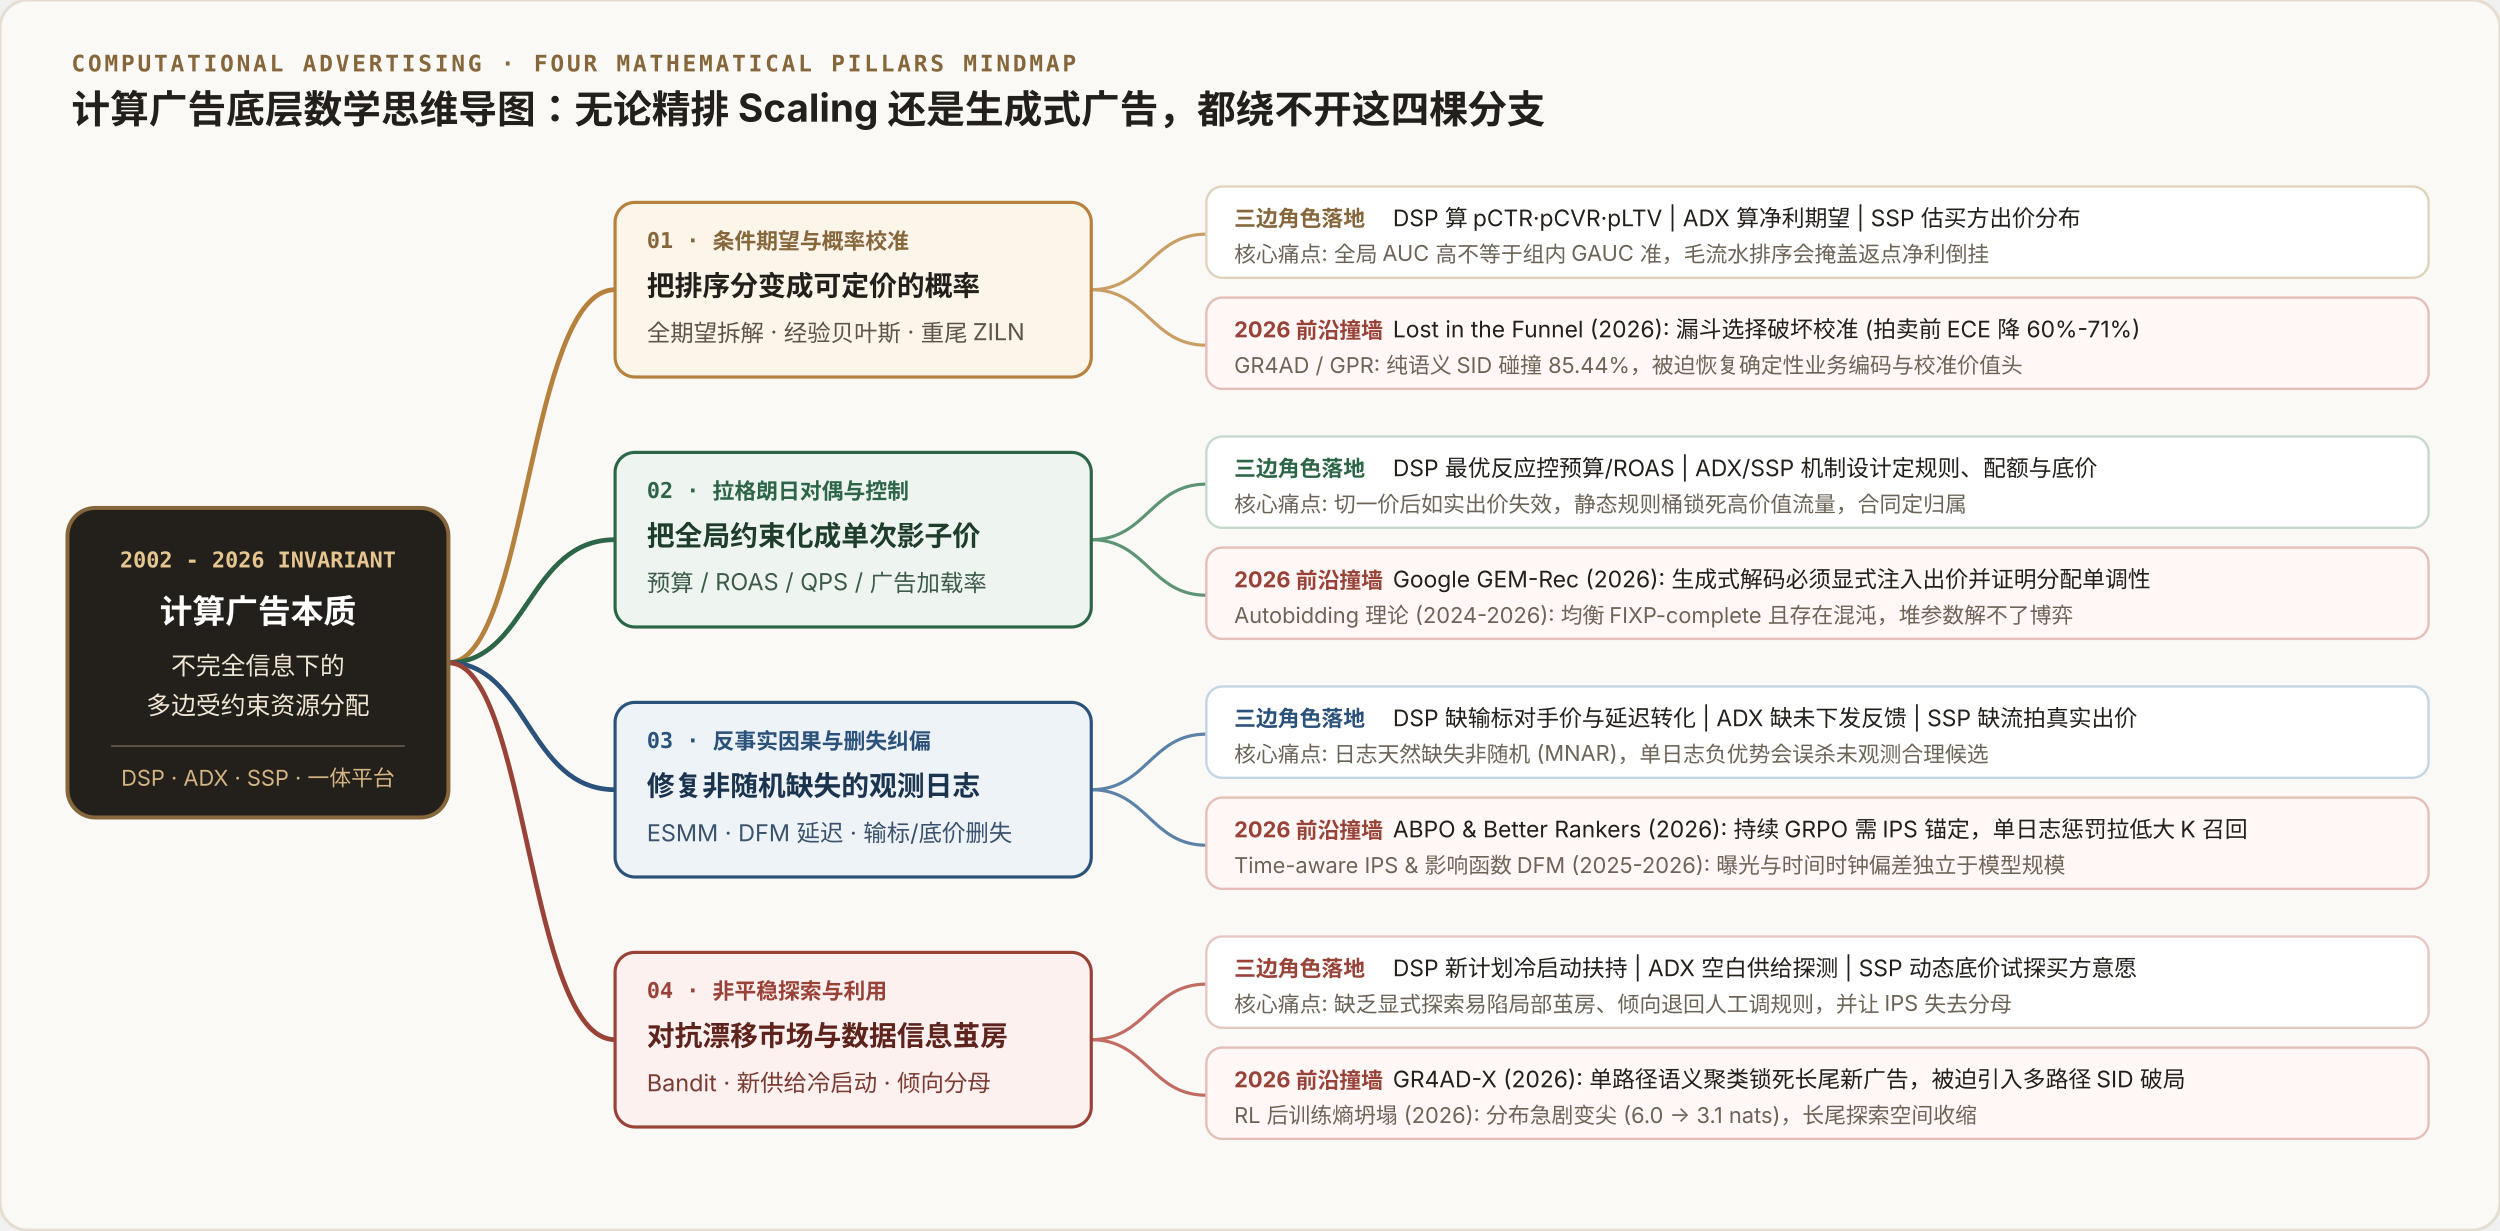
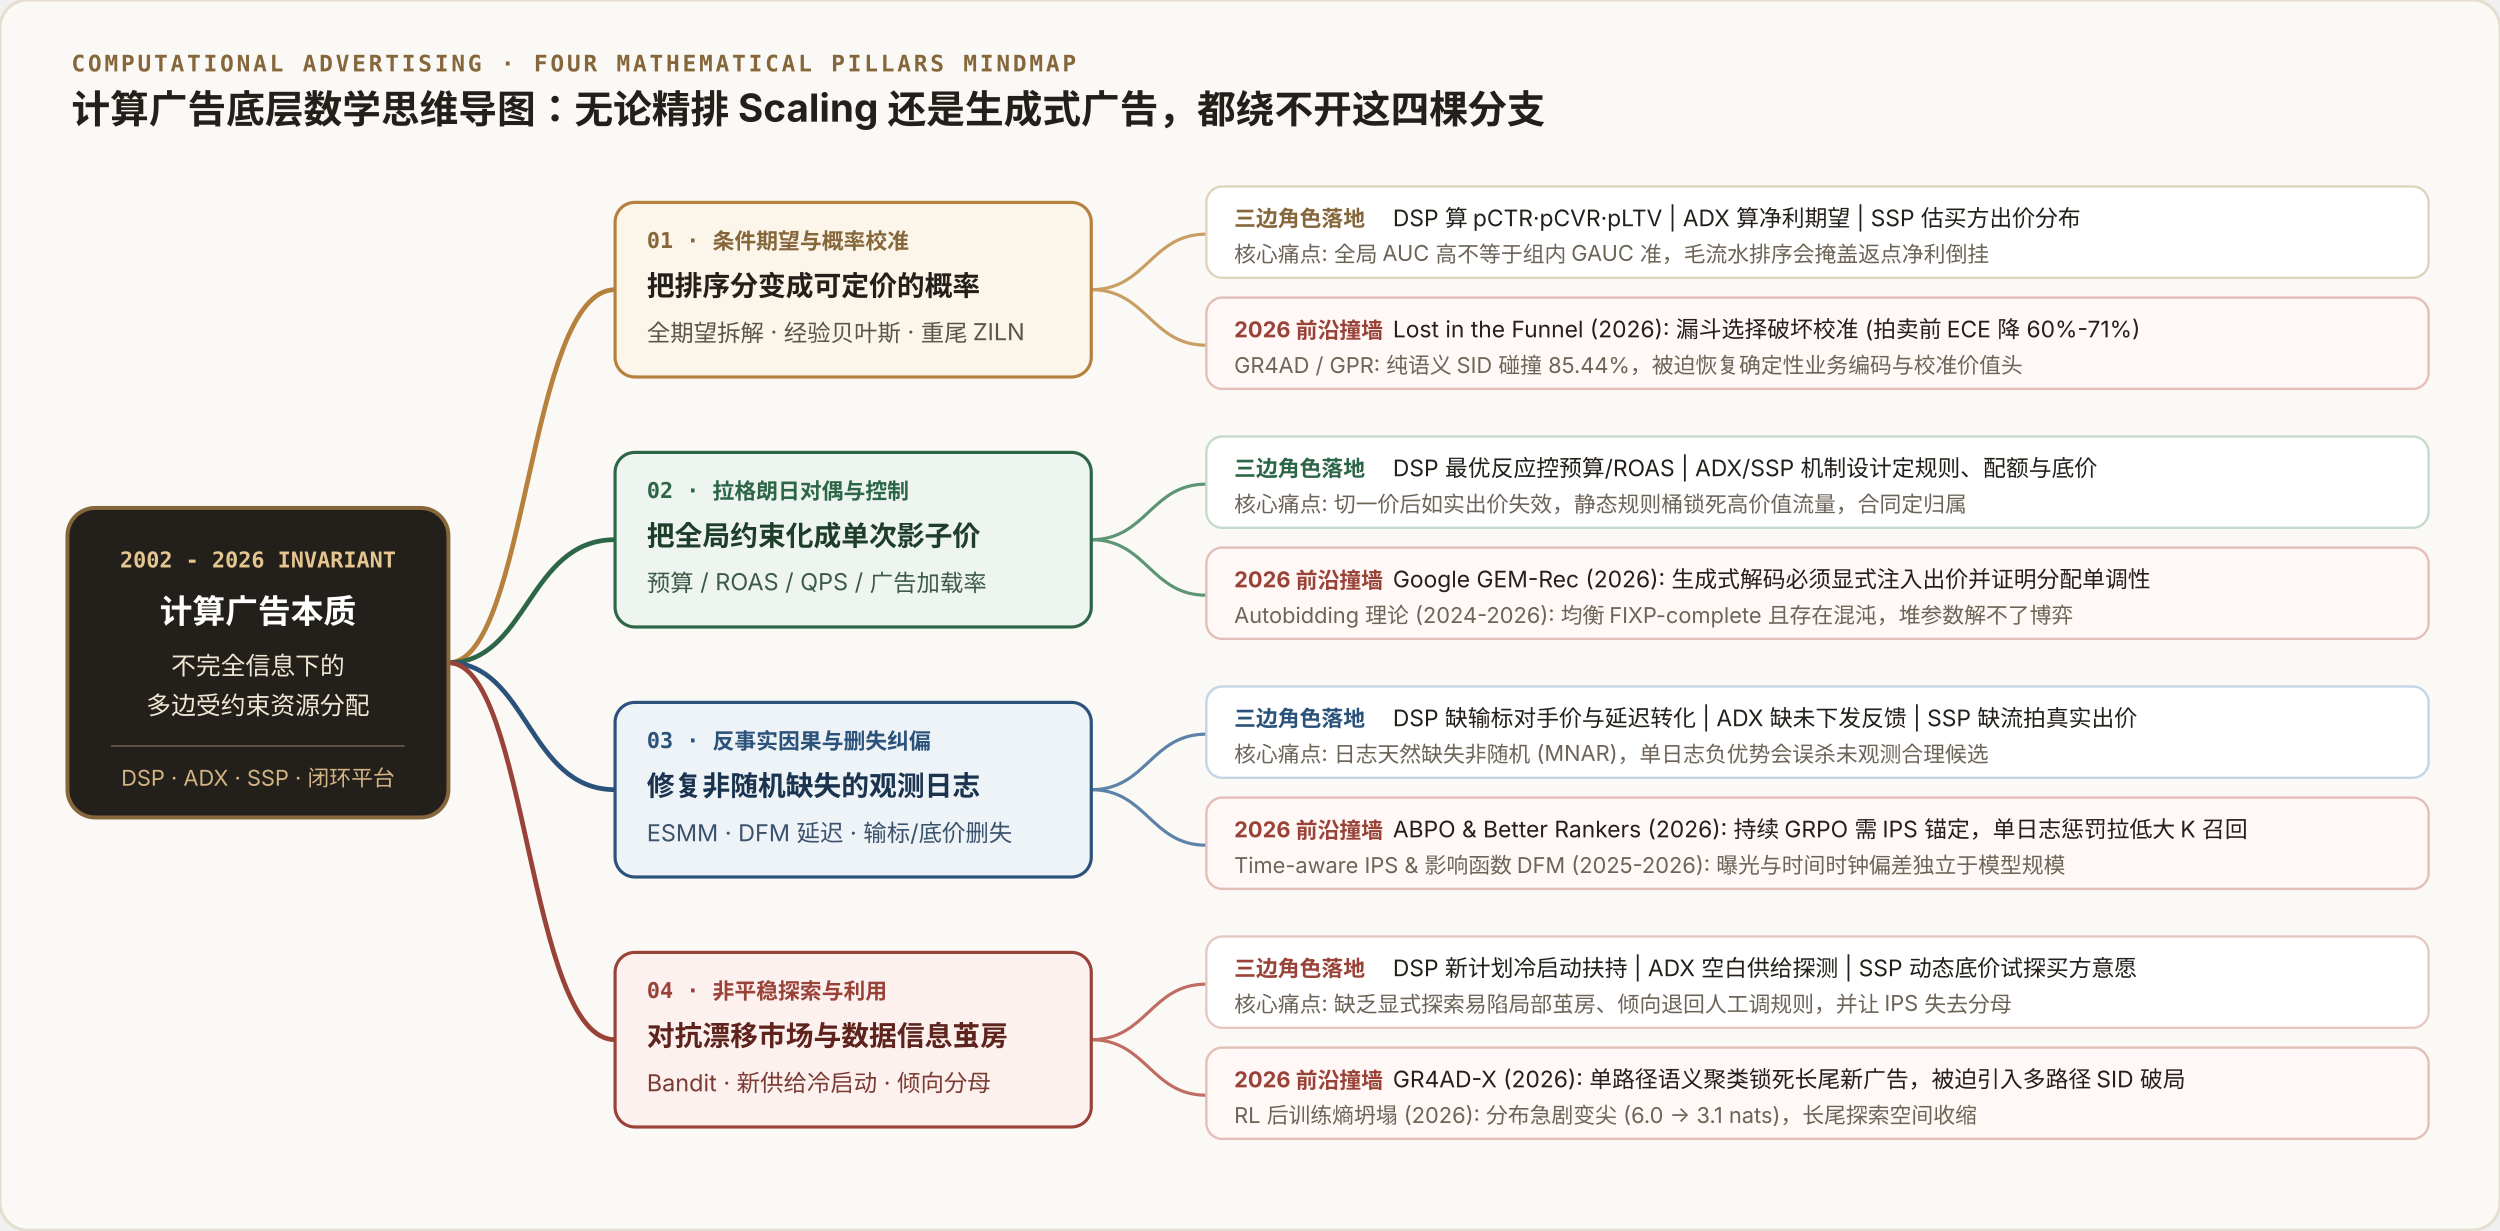
<svg xmlns="http://www.w3.org/2000/svg" viewBox="0 0 1260 620" width="1260" height="620" role="img" aria-label="计算广告底层四大数学支柱全景思维导图：从历史主线、三边生态到 2026 Scaling 与生成式广告的映射">
  <rect width="1260" height="620" rx="14" fill="#fbf9f5" stroke="#e4ddd0" stroke-width="1.5" />
  <text x="36" y="36" fill="#86663b" font-size="11.5" font-weight="700" letter-spacing="1.4" font-family="ui-monospace, SFMono-Regular, Menlo, monospace">COMPUTATIONAL ADVERTISING · FOUR MATHEMATICAL PILLARS MINDMAP</text>
  <text x="36" y="62" fill="#231f1a" font-size="19.5" font-weight="700" font-family="system-ui, -apple-system, 'PingFang SC', sans-serif">计算广告底层数学思维导图：无论精排 Scaling 还是生成式广告，都绕不开这四棵分支</text>
  <g fill="none" stroke-width="2.4" stroke-linecap="round">
    <path d="M 226 334 C 266 334, 266 146, 310 146" stroke="#b5813d" />
    <path d="M 226 334 C 266 334, 266 272, 310 272" stroke="#2d6647" />
    <path d="M 226 334 C 266 334, 266 398, 310 398" stroke="#2b527a" />
    <path d="M 226 334 C 266 334, 266 524, 310 524" stroke="#994238" />
  </g>
  <g fill="none" stroke-width="1.6" stroke-linecap="round">
    <path d="M 550 146 C 578 146, 580 118, 608 118" stroke="#c89e64" />
    <path d="M 550 146 C 578 146, 580 174, 608 174" stroke="#c89e64" />
    <path d="M 550 272 C 578 272, 580 244, 608 244" stroke="#5d9474" />
    <path d="M 550 272 C 578 272, 580 300, 608 300" stroke="#5d9474" />
    <path d="M 550 398 C 578 398, 580 370, 608 370" stroke="#5c82a8" />
    <path d="M 550 398 C 578 398, 580 426, 608 426" stroke="#5c82a8" />
    <path d="M 550 524 C 578 524, 580 496, 608 496" stroke="#c06c62" />
    <path d="M 550 524 C 578 524, 580 552, 608 552" stroke="#c06c62" />
  </g>
  <g font-family="system-ui, -apple-system, 'PingFang SC', sans-serif">
    <rect x="34" y="256" width="192" height="156" rx="14" fill="#231f1a" stroke="#86663b" stroke-width="2" />
    <text x="130" y="286" text-anchor="middle" fill="#e5c590" font-size="11" font-weight="700" font-family="ui-monospace, monospace">2002 - 2026 INVARIANT</text>
    <text x="130" y="314" text-anchor="middle" fill="#ffffff" font-size="16.5" font-weight="700">计算广告本质</text>
    <text x="130" y="340" text-anchor="middle" fill="#efe6d5" font-size="12.5">不完全信息下的</text>
    <text x="130" y="360" text-anchor="middle" fill="#efe6d5" font-size="12.5">多边受约束资源分配</text>
    <line x1="56" y1="376" x2="204" y2="376" stroke="#5c5144" stroke-width="1" />
-     <text x="130" y="396" text-anchor="middle" fill="#d3b482" font-size="11">DSP · ADX · SSP · 一体平台</text>
+     <text x="130" y="396" text-anchor="middle" fill="#d3b482" font-size="11">DSP · ADX · SSP · 闭环平台</text>
  </g>
  <g font-family="system-ui, -apple-system, 'PingFang SC', sans-serif">
    <rect x="310" y="102" width="240" height="88" rx="10" fill="#fcf5ea" stroke="#b5813d" stroke-width="1.6" />
    <text x="326" y="125" fill="#86663b" font-size="11" font-weight="700" font-family="ui-monospace, monospace">01 · 条件期望与概率校准</text>
    <text x="326" y="149" fill="#231f1a" font-size="14" font-weight="700">把排序分变成可定价的概率</text>
    <text x="326" y="172" fill="#5b5449" font-size="11.8">全期望拆解 · 经验贝叶斯 · 重尾 ZILN</text>
    <rect x="310" y="228" width="240" height="88" rx="10" fill="#eef5f0" stroke="#2d6647" stroke-width="1.6" />
    <text x="326" y="251" fill="#2d6647" font-size="11" font-weight="700" font-family="ui-monospace, monospace">02 · 拉格朗日对偶与控制</text>
    <text x="326" y="275" fill="#1e3d2b" font-size="14" font-weight="700">把全局约束化成单次影子价</text>
    <text x="326" y="298" fill="#3c5a47" font-size="11.8">预算 / ROAS / QPS / 广告加载率</text>
    <rect x="310" y="354" width="240" height="88" rx="10" fill="#eef3f8" stroke="#2b527a" stroke-width="1.6" />
    <text x="326" y="377" fill="#2b527a" font-size="11" font-weight="700" font-family="ui-monospace, monospace">03 · 反事实因果与删失纠偏</text>
    <text x="326" y="401" fill="#1a344f" font-size="14" font-weight="700">修复非随机缺失的观测日志</text>
    <text x="326" y="424" fill="#3a526c" font-size="11.8">ESMM · DFM 延迟 · 输标/底价删失</text>
    <rect x="310" y="480" width="240" height="88" rx="10" fill="#fdf1ef" stroke="#994238" stroke-width="1.6" />
    <text x="326" y="503" fill="#994238" font-size="11" font-weight="700" font-family="ui-monospace, monospace">04 · 非平稳探索与利用</text>
    <text x="326" y="527" fill="#5e231c" font-size="14" font-weight="700">对抗漂移市场与数据信息茧房</text>
    <text x="326" y="550" fill="#7a3b33" font-size="11.8">Bandit · 新供给冷启动 · 倾向分母</text>
  </g>
  <g font-family="system-ui, -apple-system, 'PingFang SC', sans-serif">
    <rect x="608" y="94" width="616" height="46" rx="8" fill="#ffffff" stroke="#dfd3be" stroke-width="1.2" />
    <text x="622" y="114" fill="#86663b" font-size="11" font-weight="700">三边角色落地</text>
    <text x="702" y="114" fill="#231f1a" font-size="11.5">DSP 算 pCTR·pCVR·pLTV | ADX 算净利期望 | SSP 估买方出价分布</text>
    <text x="622" y="132" fill="#6d6458" font-size="11">核心痛点: 全局 AUC 高不等于组内 GAUC 准，毛流水排序会掩盖返点净利倒挂</text>
    <rect x="608" y="150" width="616" height="46" rx="8" fill="#fff8f6" stroke="#e4beb8" stroke-width="1.2" />
    <text x="622" y="170" fill="#994238" font-size="11" font-weight="700">2026 前沿撞墙</text>
    <text x="702" y="170" fill="#231f1a" font-size="11.5">Lost in the Funnel (2026): 漏斗选择破坏校准 (拍卖前 ECE 降 60%-71%)</text>
    <text x="622" y="188" fill="#6d6458" font-size="11">GR4AD / GPR: 纯语义 SID 碰撞 85.44%，被迫恢复确定性业务编码与校准价值头</text>
    <rect x="608" y="220" width="616" height="46" rx="8" fill="#ffffff" stroke="#c5dacd" stroke-width="1.2" />
    <text x="622" y="240" fill="#2d6647" font-size="11" font-weight="700">三边角色落地</text>
    <text x="702" y="240" fill="#231f1a" font-size="11.5">DSP 最优反应控预算/ROAS | ADX/SSP 机制设计定规则、配额与底价</text>
    <text x="622" y="258" fill="#6d6458" font-size="11">核心痛点: 切一价后如实出价失效，静态规则桶锁死高价值流量，合同定归属</text>
    <rect x="608" y="276" width="616" height="46" rx="8" fill="#fff8f6" stroke="#e4beb8" stroke-width="1.2" />
    <text x="622" y="296" fill="#994238" font-size="11" font-weight="700">2026 前沿撞墙</text>
    <text x="702" y="296" fill="#231f1a" font-size="11.5">Google GEM-Rec (2026): 生成式解码必须显式注入出价并证明分配单调性</text>
    <text x="622" y="314" fill="#6d6458" font-size="11">Autobidding 理论 (2024-2026): 均衡 FIXP-complete 且存在混沌，堆参数解不了博弈</text>
    <rect x="608" y="346" width="616" height="46" rx="8" fill="#ffffff" stroke="#c3d4e6" stroke-width="1.2" />
    <text x="622" y="366" fill="#2b527a" font-size="11" font-weight="700">三边角色落地</text>
    <text x="702" y="366" fill="#231f1a" font-size="11.5">DSP 缺输标对手价与延迟转化 | ADX 缺未下发反馈 | SSP 缺流拍真实出价</text>
    <text x="622" y="384" fill="#6d6458" font-size="11">核心痛点: 日志天然缺失非随机 (MNAR)，单日志负优势会误杀未观测合理候选</text>
    <rect x="608" y="402" width="616" height="46" rx="8" fill="#fff8f6" stroke="#e4beb8" stroke-width="1.2" />
    <text x="622" y="422" fill="#994238" font-size="11" font-weight="700">2026 前沿撞墙</text>
    <text x="702" y="422" fill="#231f1a" font-size="11.5">ABPO &amp; Better Rankers (2026): 持续 GRPO 需 IPS 锚定，单日志惩罚拉低大 K 召回</text>
    <text x="622" y="440" fill="#6d6458" font-size="11">Time-aware IPS &amp; 影响函数 DFM (2025-2026): 曝光与时间时钟偏差独立于模型规模</text>
    <rect x="608" y="472" width="616" height="46" rx="8" fill="#ffffff" stroke="#e6c8c3" stroke-width="1.2" />
    <text x="622" y="492" fill="#994238" font-size="11" font-weight="700">三边角色落地</text>
    <text x="702" y="492" fill="#231f1a" font-size="11.5">DSP 新计划冷启动扶持 | ADX 空白供给探测 | SSP 动态底价试探买方意愿</text>
    <text x="622" y="510" fill="#6d6458" font-size="11">核心痛点: 缺乏显式探索易陷局部茧房、倾向退回人工调规则，并让 IPS 失去分母</text>
    <rect x="608" y="528" width="616" height="46" rx="8" fill="#fff8f6" stroke="#e4beb8" stroke-width="1.2" />
    <text x="622" y="548" fill="#994238" font-size="11" font-weight="700">2026 前沿撞墙</text>
    <text x="702" y="548" fill="#231f1a" font-size="11.5">GR4AD-X (2026): 单路径语义聚类锁死长尾新广告，被迫引入多路径 SID 破局</text>
    <text x="622" y="566" fill="#6d6458" font-size="11">RL 后训练熵坍塌 (2026): 分布急剧变尖 (6.0 -&gt; 3.1 nats)，长尾探索空间收缩</text>
  </g>
</svg>
